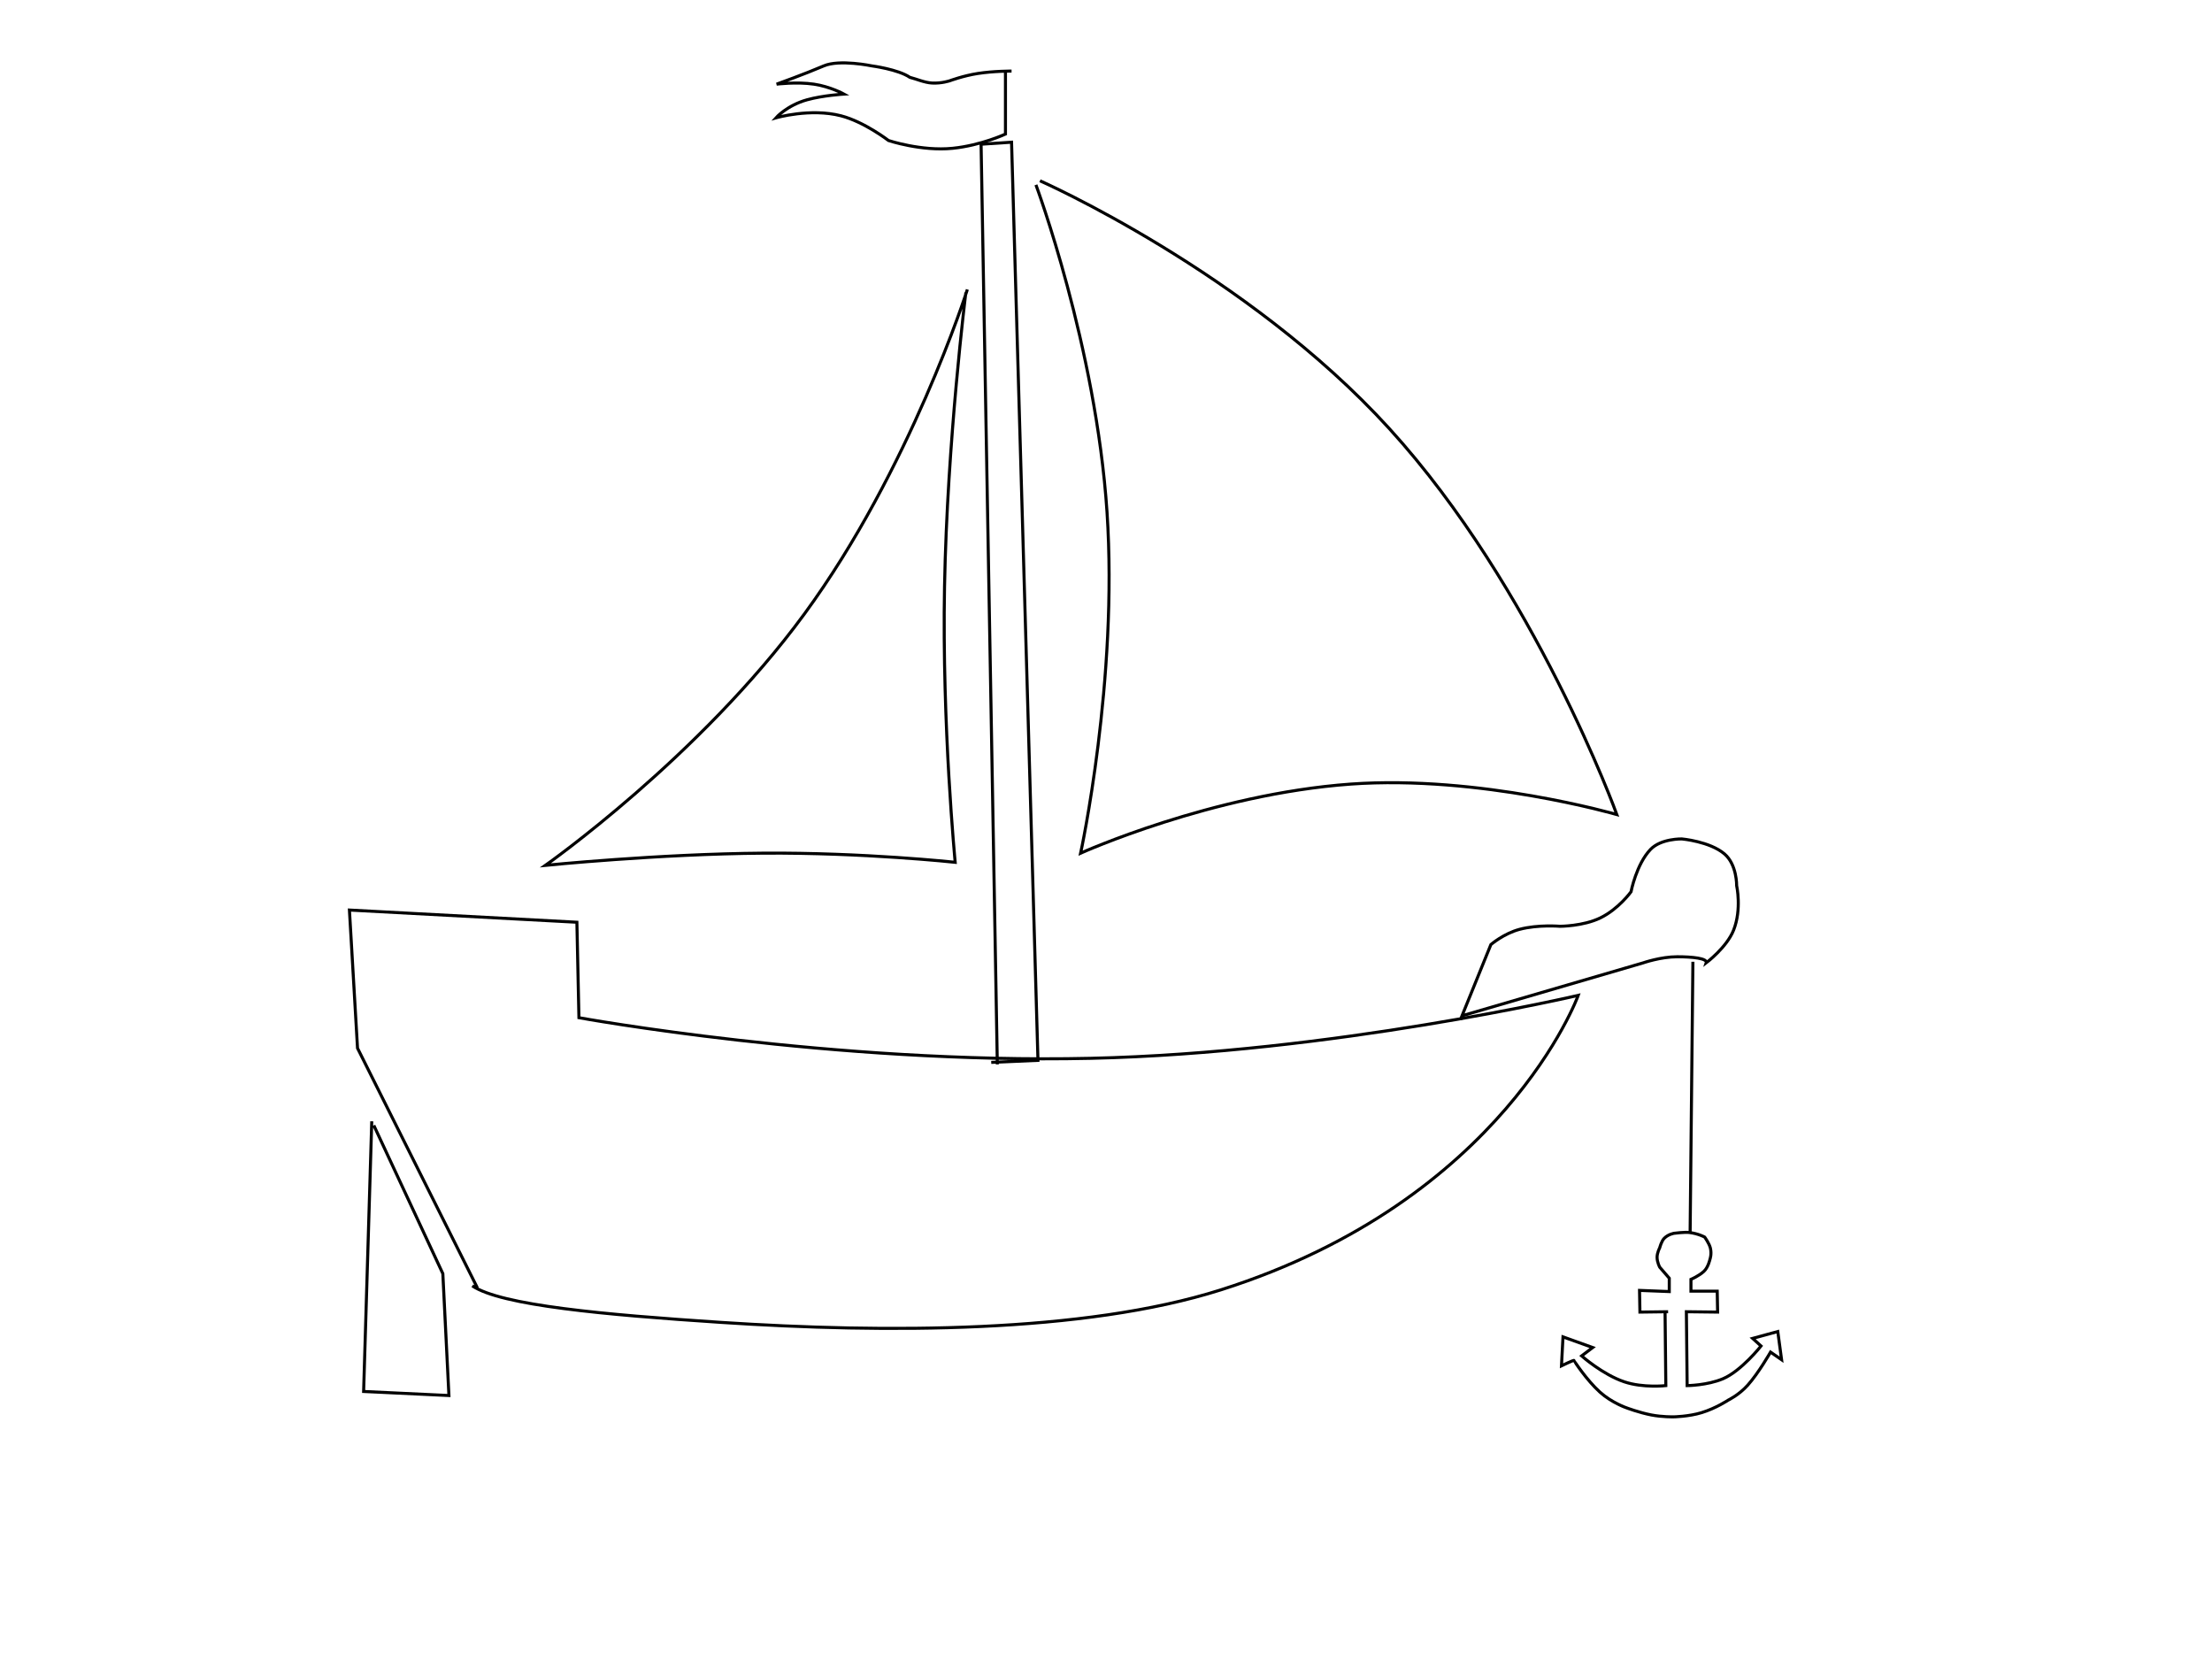
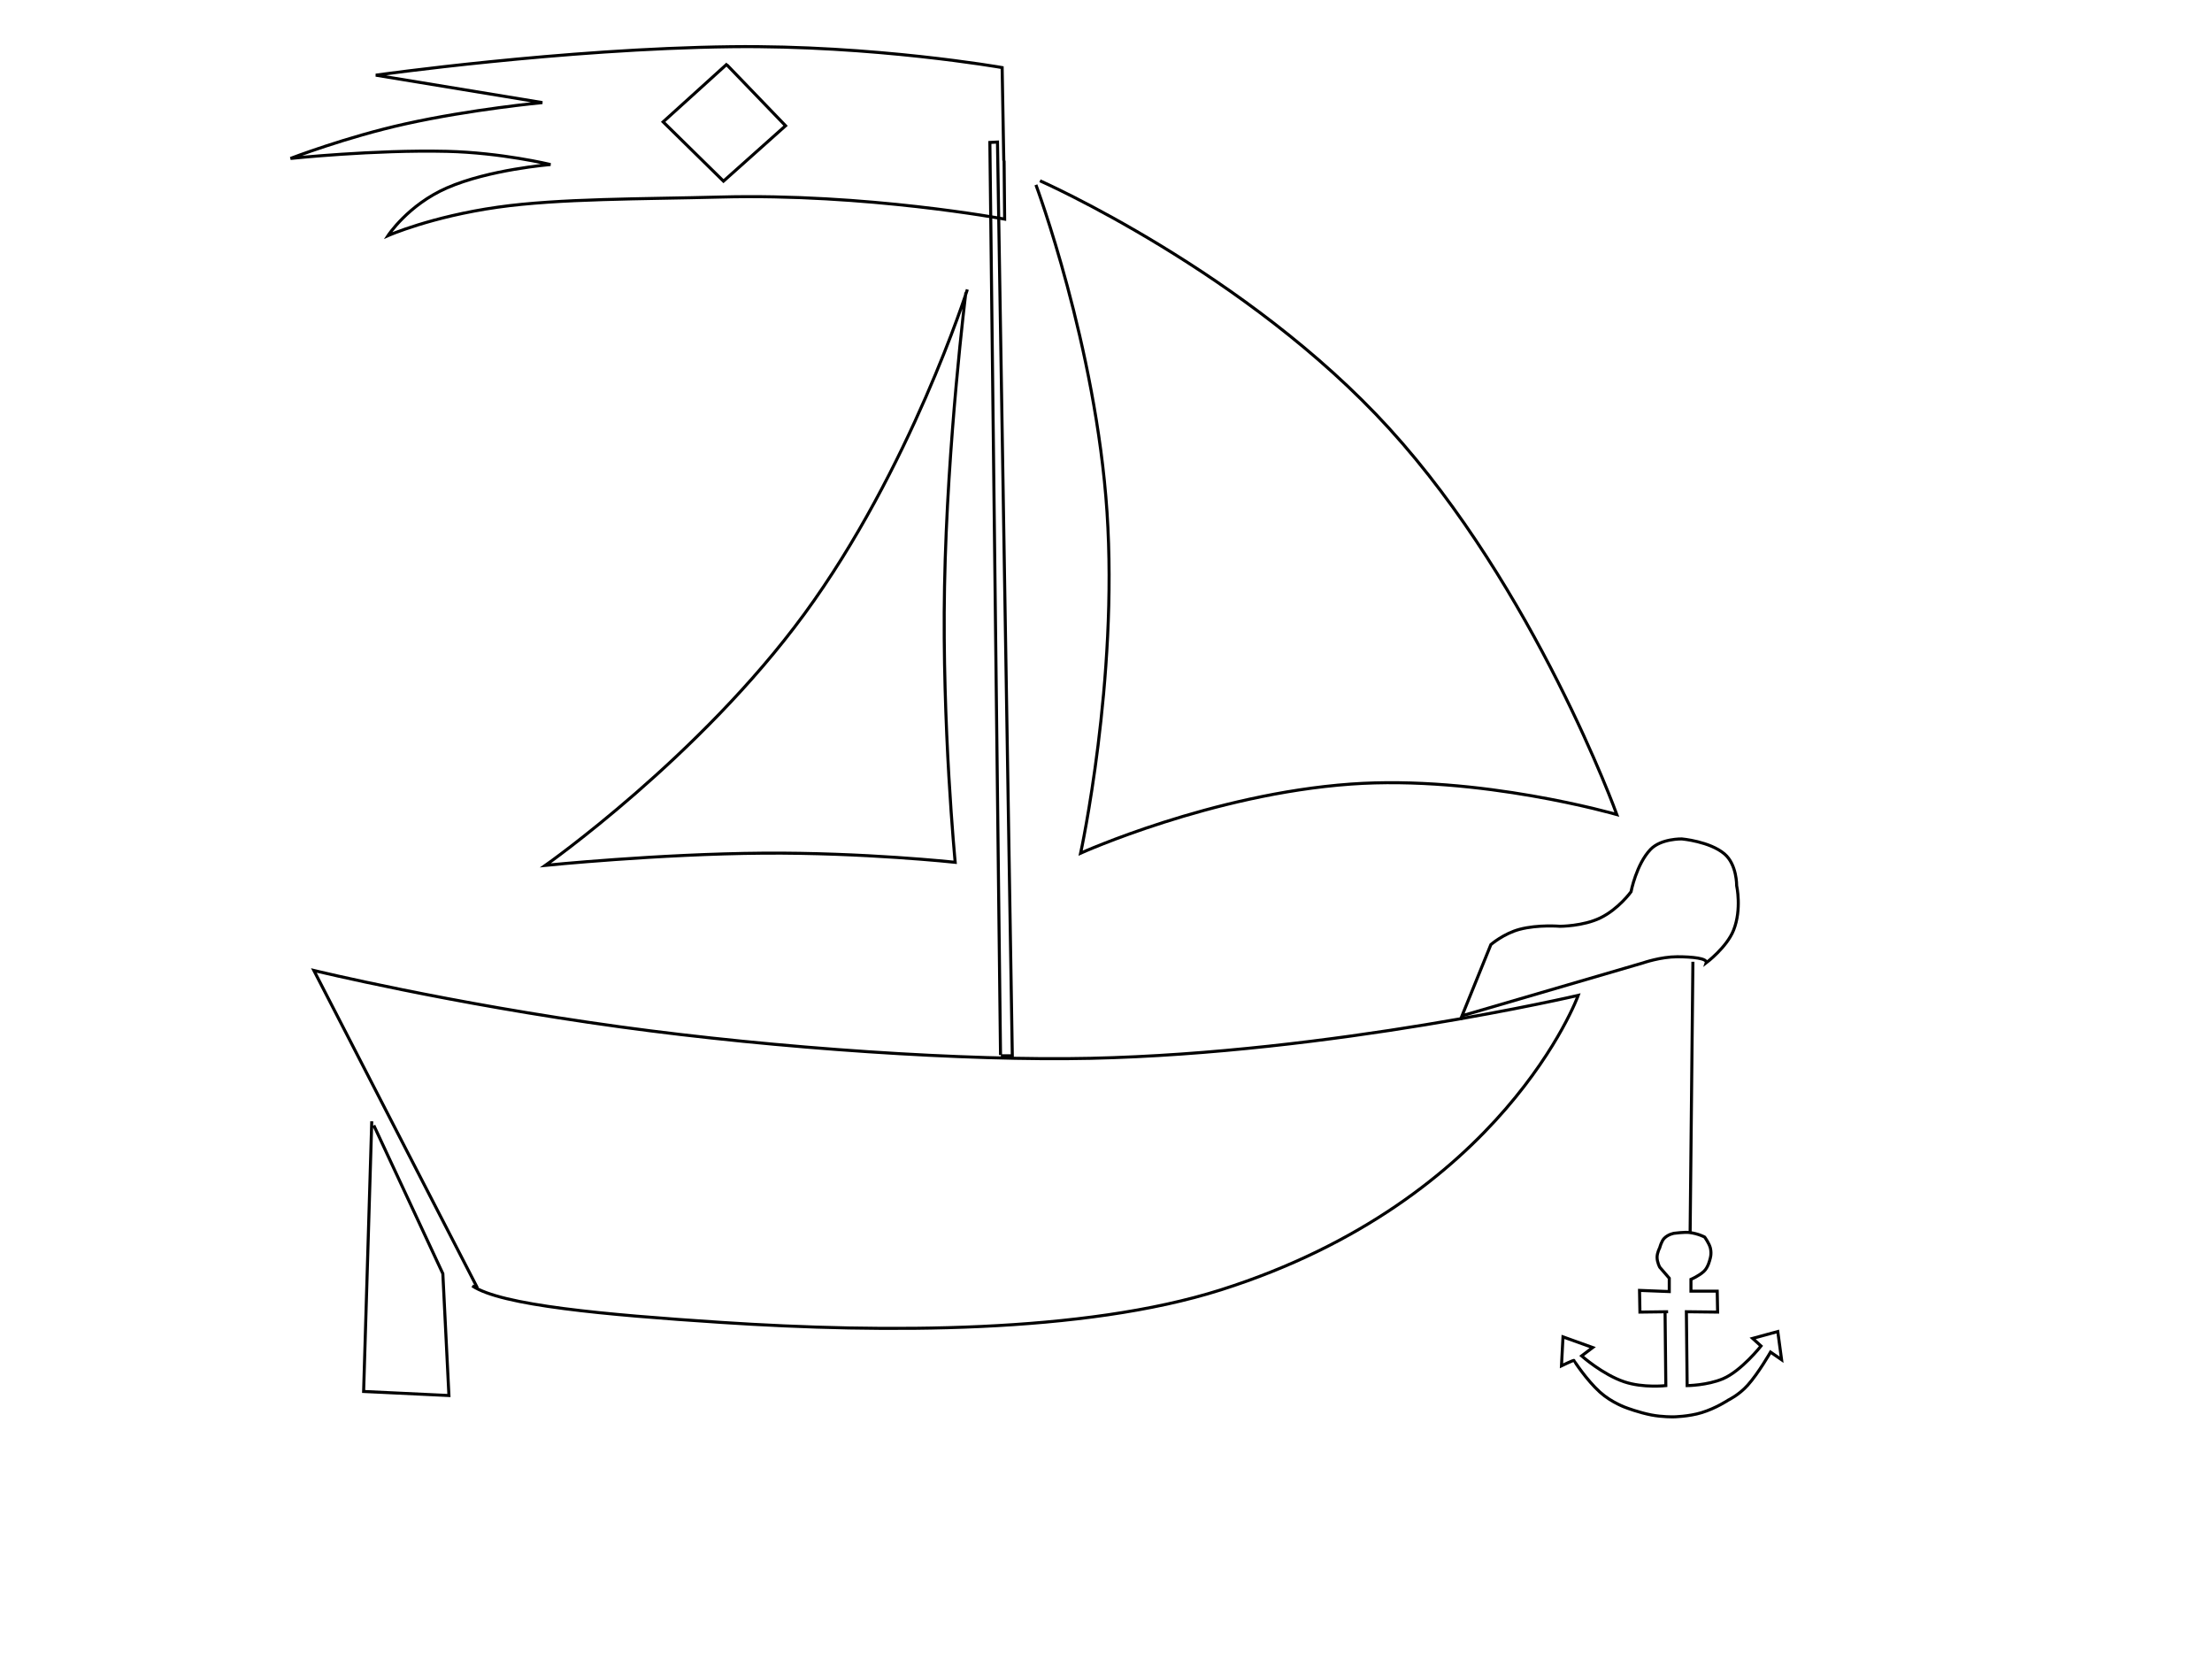
<svg xmlns="http://www.w3.org/2000/svg" width="8.067in" height="6.111in" viewBox="0 0 726 550">
  <path id="anchor" fill="none" stroke="black" stroke-width="1" d="M 546.50,430.25            C 546.50,430.25 546.75,454.75 546.75,454.75              546.75,454.75 539.33,455.59 533.12,453.50              526.01,451.11 519.12,445.00 519.12,445.00              519.12,445.00 522.75,442.25 522.75,442.25              522.75,442.25 513.00,438.75 513.00,438.75              513.00,438.75 512.50,448.25 512.50,448.25              512.50,448.25 516.62,446.25 516.62,446.50              516.62,446.63 520.78,452.96 525.12,456.88              529.00,460.37 533.75,462.00 533.75,462.00              533.75,462.00 537.88,463.58 542.00,464.38              545.59,465.07 549.25,465.00 549.25,465.00              549.25,465.00 554.23,464.93 558.50,463.62              563.21,462.19 567.25,459.50 567.25,459.50              567.25,459.50 570.75,457.83 573.62,454.62              577.18,450.66 581.12,443.75 581.12,443.75              581.12,443.75 584.75,446.25 584.75,446.25              584.75,446.25 583.50,437.00 583.50,437.00              583.50,437.00 575.25,439.25 575.25,439.25              575.25,439.25 578.00,441.75 578.00,441.75              578.00,441.75 571.51,449.96 565.50,452.50              560.32,454.69 553.75,454.75 553.75,454.75              553.75,454.75 553.50,430.50 553.50,430.50              553.50,430.50 563.75,430.62 563.75,430.62              563.75,430.62 563.62,423.75 563.62,423.75              563.62,423.75 555.00,423.75 555.00,423.75              555.00,423.75 555.00,419.88 555.00,419.88              555.00,419.88 557.58,418.79 559.25,417.25              560.68,415.93 561.25,413.25 561.25,413.25              561.25,413.25 561.86,411.62 561.38,409.62              560.99,408.04 559.50,406.00 559.50,406.00              559.50,406.00 557.46,404.87 554.50,404.50              552.93,404.30 549.50,404.75 549.50,404.75              549.50,404.75 547.61,405.02 546.25,406.38              545.31,407.31 544.75,409.50 544.75,409.50              544.75,409.50 543.88,411.12 543.88,412.62              543.88,414.29 544.75,415.88 544.75,415.88              544.75,415.88 547.88,419.50 547.88,419.50              547.88,419.50 547.88,423.88 547.88,423.88              547.88,423.88 538.12,423.50 538.12,423.50              538.12,423.50 538.25,430.62 538.25,430.62              538.25,430.62 547.50,430.50 547.50,430.50M 555.64,315.64            C 555.64,315.64 554.73,404.36 554.73,404.36" />
  <path id="prow" fill="none" stroke="black" stroke-width="1" d="M 480.00,333.33            C 480.00,333.33 539.33,316.00 539.33,316.00              539.33,316.00 545.06,314.00 550.50,314.00              555.36,314.00 560.50,314.50 560.00,316.00              560.00,316.00 566.76,310.92 569.00,305.25              571.72,298.37 570.00,290.67 570.00,290.67              570.00,290.67 570.12,283.76 566.00,280.25              561.17,276.14 552.00,275.33 552.00,275.33              552.00,275.33 545.20,275.17 541.75,278.75              537.06,283.63 535.33,292.67 535.33,292.67              535.33,292.67 531.25,298.34 525.25,301.25              519.59,304.00 512.00,304.00 512.00,304.00              512.00,304.00 504.82,303.39 498.75,305.00              493.56,306.37 489.33,310.00 489.33,310.00              489.33,310.00 479.33,334.67 479.33,334.67" />
  <path id="large-sail" fill="none" stroke="black" stroke-width="1" d="M 340.00,60.67            C 340.00,60.67 359.69,113.52 363.33,168.00              367.02,223.18 354.67,280.00 354.67,280.00              354.67,280.00 397.67,260.62 443.33,257.33              485.53,254.30 530.67,267.33 530.67,267.33              530.67,267.33 503.87,193.25 456.00,140.67              409.21,89.27 341.33,59.33 341.33,59.33" />
  <path id="small-sail" fill="none" stroke="black" stroke-width="1" d="M 317.00,96.00            C 317.00,96.00 310.90,144.64 310.00,192.50              309.15,238.08 313.50,283.00 313.50,283.00              313.50,283.00 283.35,279.76 250.50,280.00              216.13,280.26 179.00,284.00 179.00,284.00              179.00,284.00 229.58,248.48 264.00,201.50              298.82,153.98 317.50,95.00 317.50,95.00" />
-   <path id="flag" fill="none" stroke="black" stroke-width="1" d="M 330.00,23.33            C 330.00,23.33 330.00,44.00 330.00,44.00              330.00,44.00 322.01,47.72 312.67,48.67              302.39,49.71 291.62,46.12 291.62,46.12              291.62,46.12 283.66,39.98 276.00,38.00              265.98,35.40 254.67,38.67 254.67,38.67              254.67,38.67 258.25,34.59 264.88,32.75              270.07,31.31 277.00,30.88 277.00,30.88              277.00,30.88 272.52,28.42 267.12,27.62              261.46,26.79 254.88,27.62 254.88,27.62              254.88,27.62 264.01,24.35 270.38,21.62              275.55,19.41 286.12,21.62 286.12,21.62              286.12,21.62 294.75,22.75 298.62,25.38              300.80,25.94 303.43,27.11 305.88,27.25              309.02,27.43 311.75,26.50 311.75,26.50              311.75,26.50 316.16,24.86 320.88,24.12              326.24,23.29 332.00,23.33 332.00,23.33" />
-   <path id="mast" fill="none" stroke="black" stroke-width="1" d="M 325.33,348.67            C 325.33,348.67 340.67,348.00 340.67,348.00              340.67,348.00 332.00,46.67 332.00,46.67              332.00,46.67 322.00,47.33 322.00,47.33              322.00,47.33 327.33,349.33 327.33,349.33" />
+   <path id="flag" fill="none" stroke="black" stroke-width="1" d="M 329.45,52.73            C 329.45,52.73 328.91,22.18 328.91,22.18              328.91,22.18 286.81,14.77 240.00,15.33              184.73,16.00 123.33,24.67 123.33,24.67              123.33,24.67 178.00,33.67 178.00,33.67              178.00,33.67 154.80,35.83 133.00,40.67              113.61,44.97 95.33,52.00 95.33,52.00              95.33,52.00 122.75,49.11 146.67,49.67              164.52,50.09 180.67,54.00 180.67,54.00              180.67,54.00 160.51,55.61 146.67,61.67              133.89,67.26 127.33,77.33 127.33,77.33              127.33,77.33 141.39,71.12 163.33,68.00              183.63,65.12 210.81,65.35 236.33,64.67              284.14,63.39 329.73,71.91 329.73,71.91              329.73,71.91 329.55,52.73 329.55,52.73M 238.55,21.27            C 238.55,21.27 257.82,41.27 257.82,41.27              257.82,41.27 237.45,59.45 237.45,59.45              237.45,59.45 217.64,40.00 217.64,40.00              217.64,40.00 238.73,20.91 238.73,20.91" />
+   <path id="mast" fill="none" stroke="black" stroke-width="1" d="M 328.50,346.50            C 328.50,346.50 332.25,346.50 332.25,346.50              332.25,346.50 327.38,46.62 327.38,46.62              327.38,46.62 324.88,46.75 324.88,46.75              324.88,46.75 328.38,346.25 328.38,346.25" />
  <path id="rudder" fill="none" stroke="black" stroke-width="1" d="M 122.67,369.33            C 122.67,369.33 145.33,418.00 145.33,418.00              145.33,418.00 147.33,458.00 147.33,458.00              147.33,458.00 119.33,456.67 119.33,456.67              119.33,456.67 122.00,368.00 122.00,368.00" />
-   <path id="hull" fill="none" stroke="black" stroke-width="1" d="M 155.00,422.00            C 164.45,428.42 198.32,431.48 236.67,434.00              290.34,437.53 355.68,437.60 400.67,423.33              493.63,393.85 518.00,326.67 518.00,326.67              518.00,326.67 437.18,345.56 358.00,347.33              273.37,349.23 190.00,334.00 190.00,334.00              190.00,334.00 189.33,302.67 189.33,302.67              189.33,302.67 114.67,298.67 114.67,298.67              114.67,298.67 117.33,344.00 117.33,344.00              117.33,344.00 156.67,422.67 156.67,422.67" />
+   <path id="hull" fill="none" stroke="black" stroke-width="1" d="M 155.00,422.00            C 164.45,428.42 198.32,431.48 236.67,434.00              290.34,437.53 355.68,437.60 400.67,423.33              493.63,393.85 518.00,326.67 518.00,326.67              518.00,326.67 437.18,345.56 358.00,347.33              317.42,348.24 255.27,344.11 203.50,337.00              147.31,329.28 103.00,318.50 103.00,318.50              103.00,318.50 156.67,422.67 156.67,422.67M 207.00,361.00" />
</svg>
